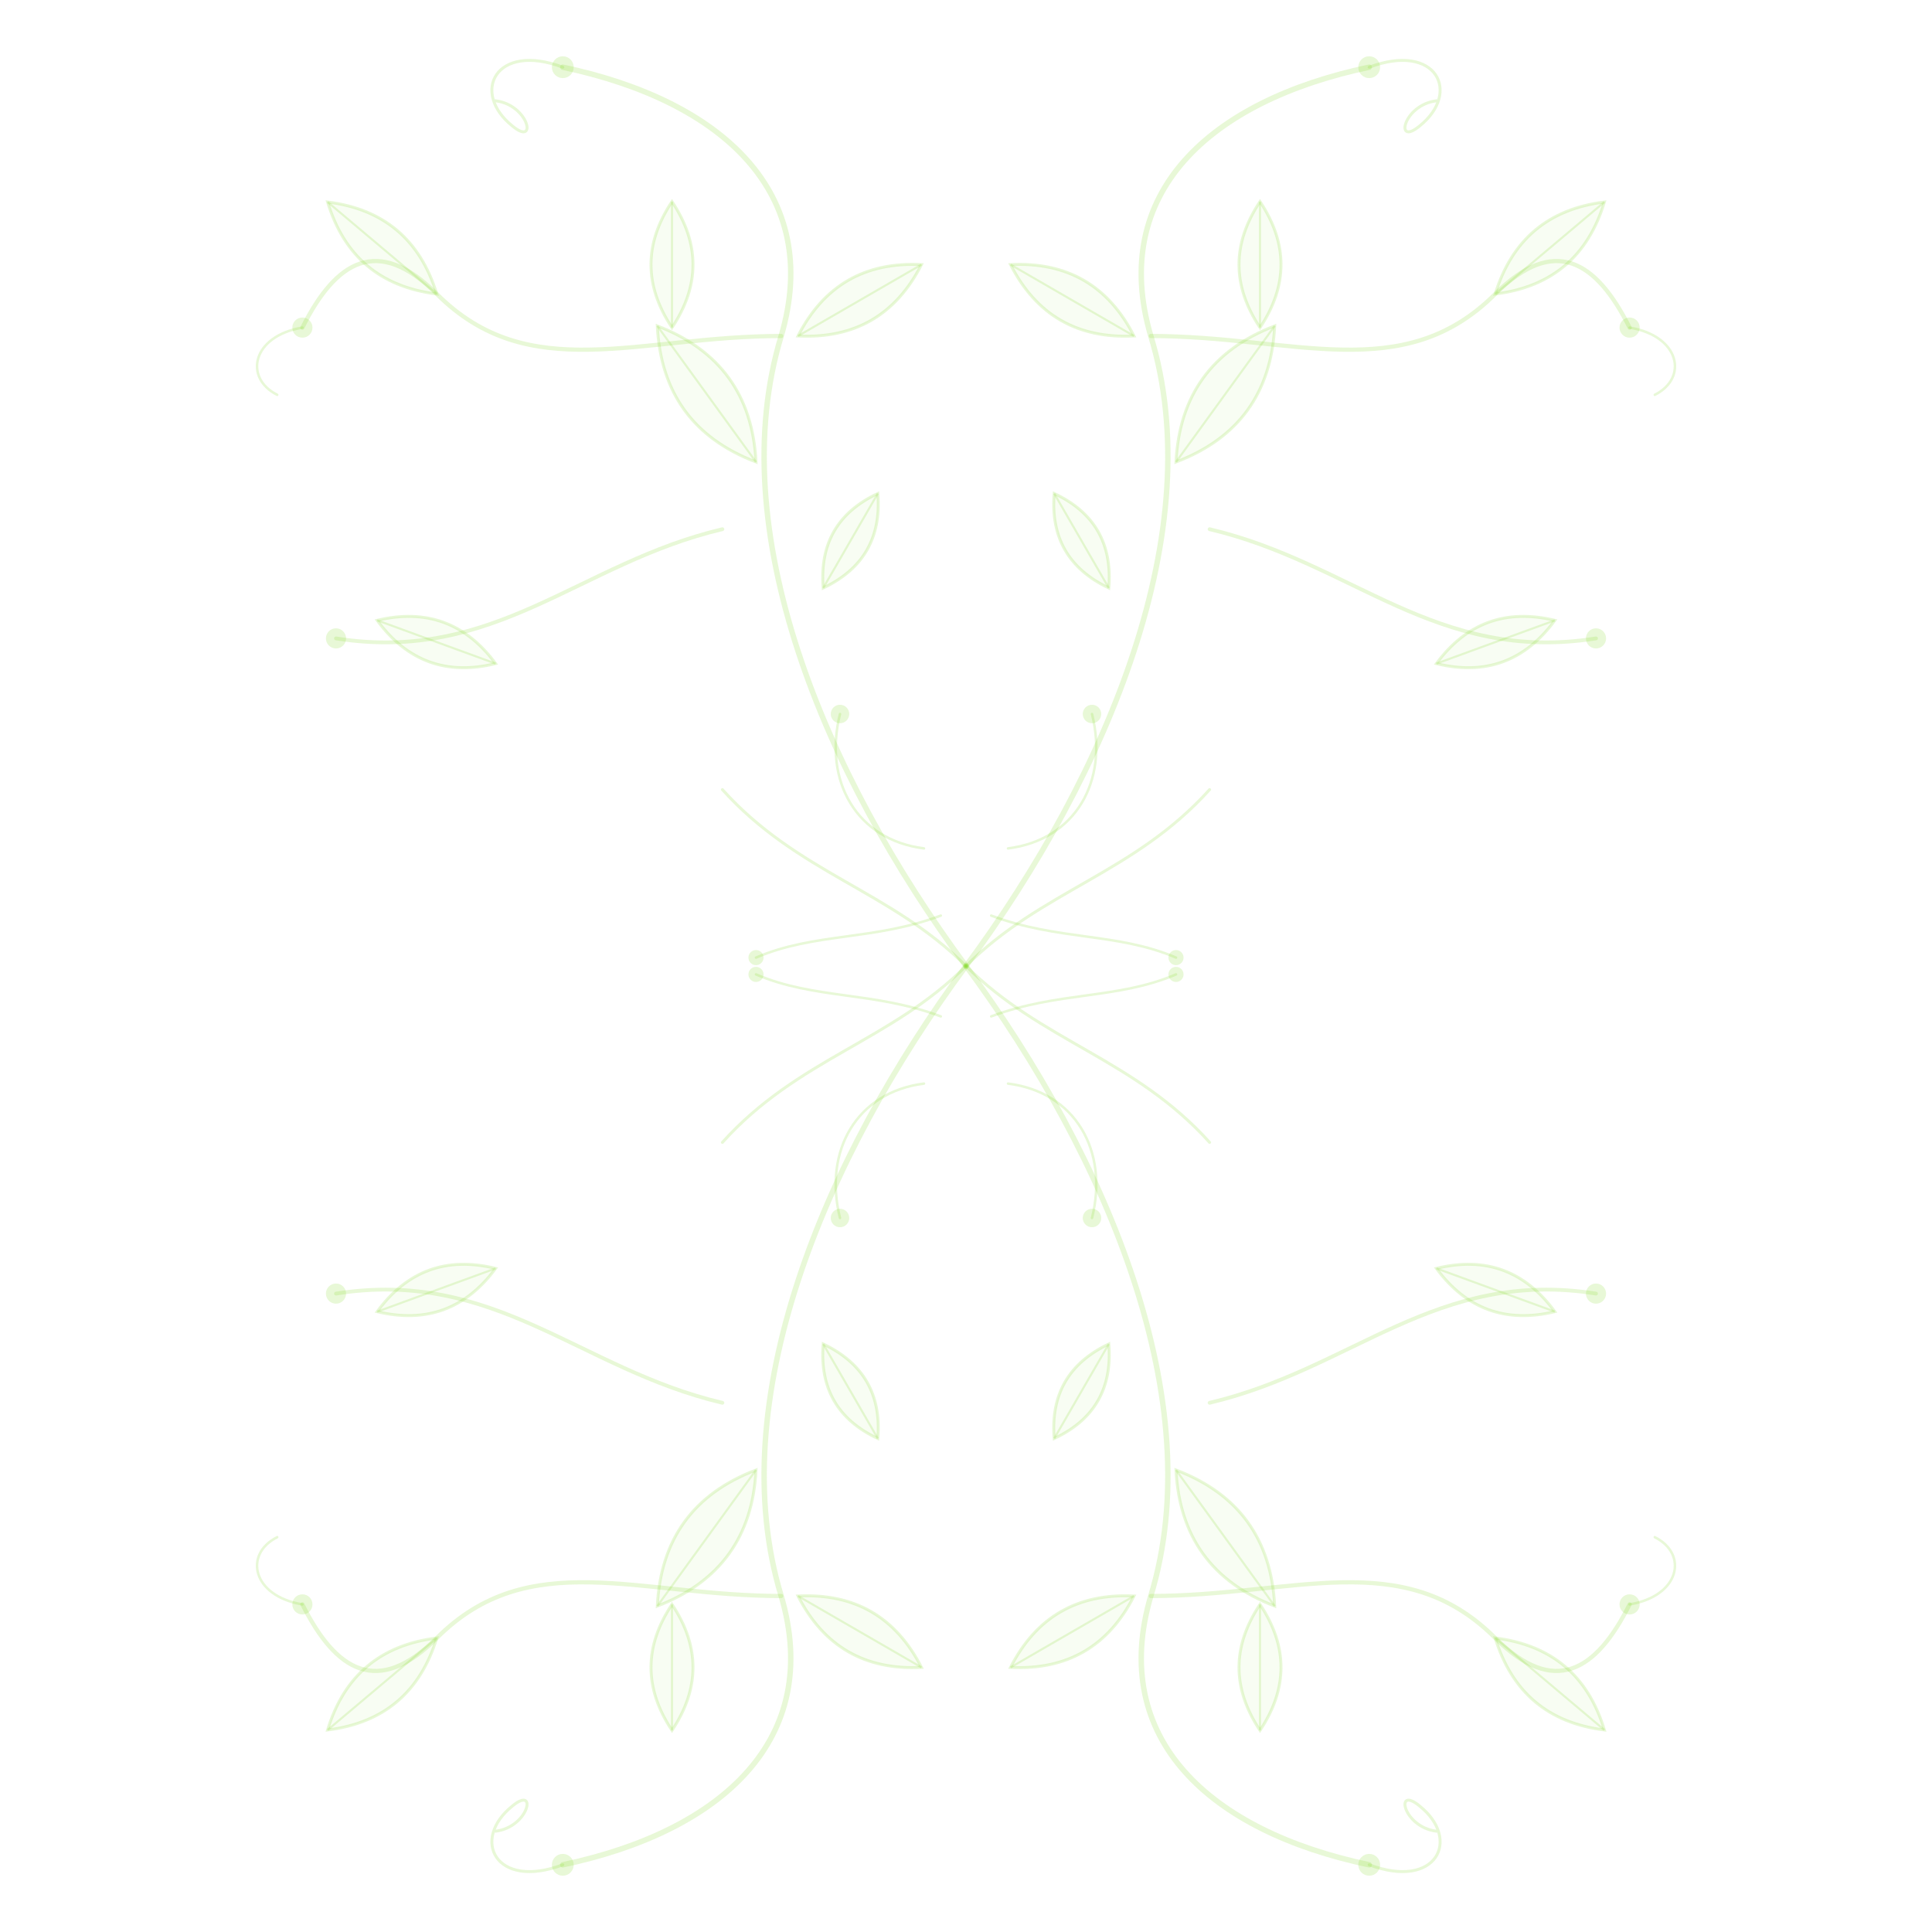
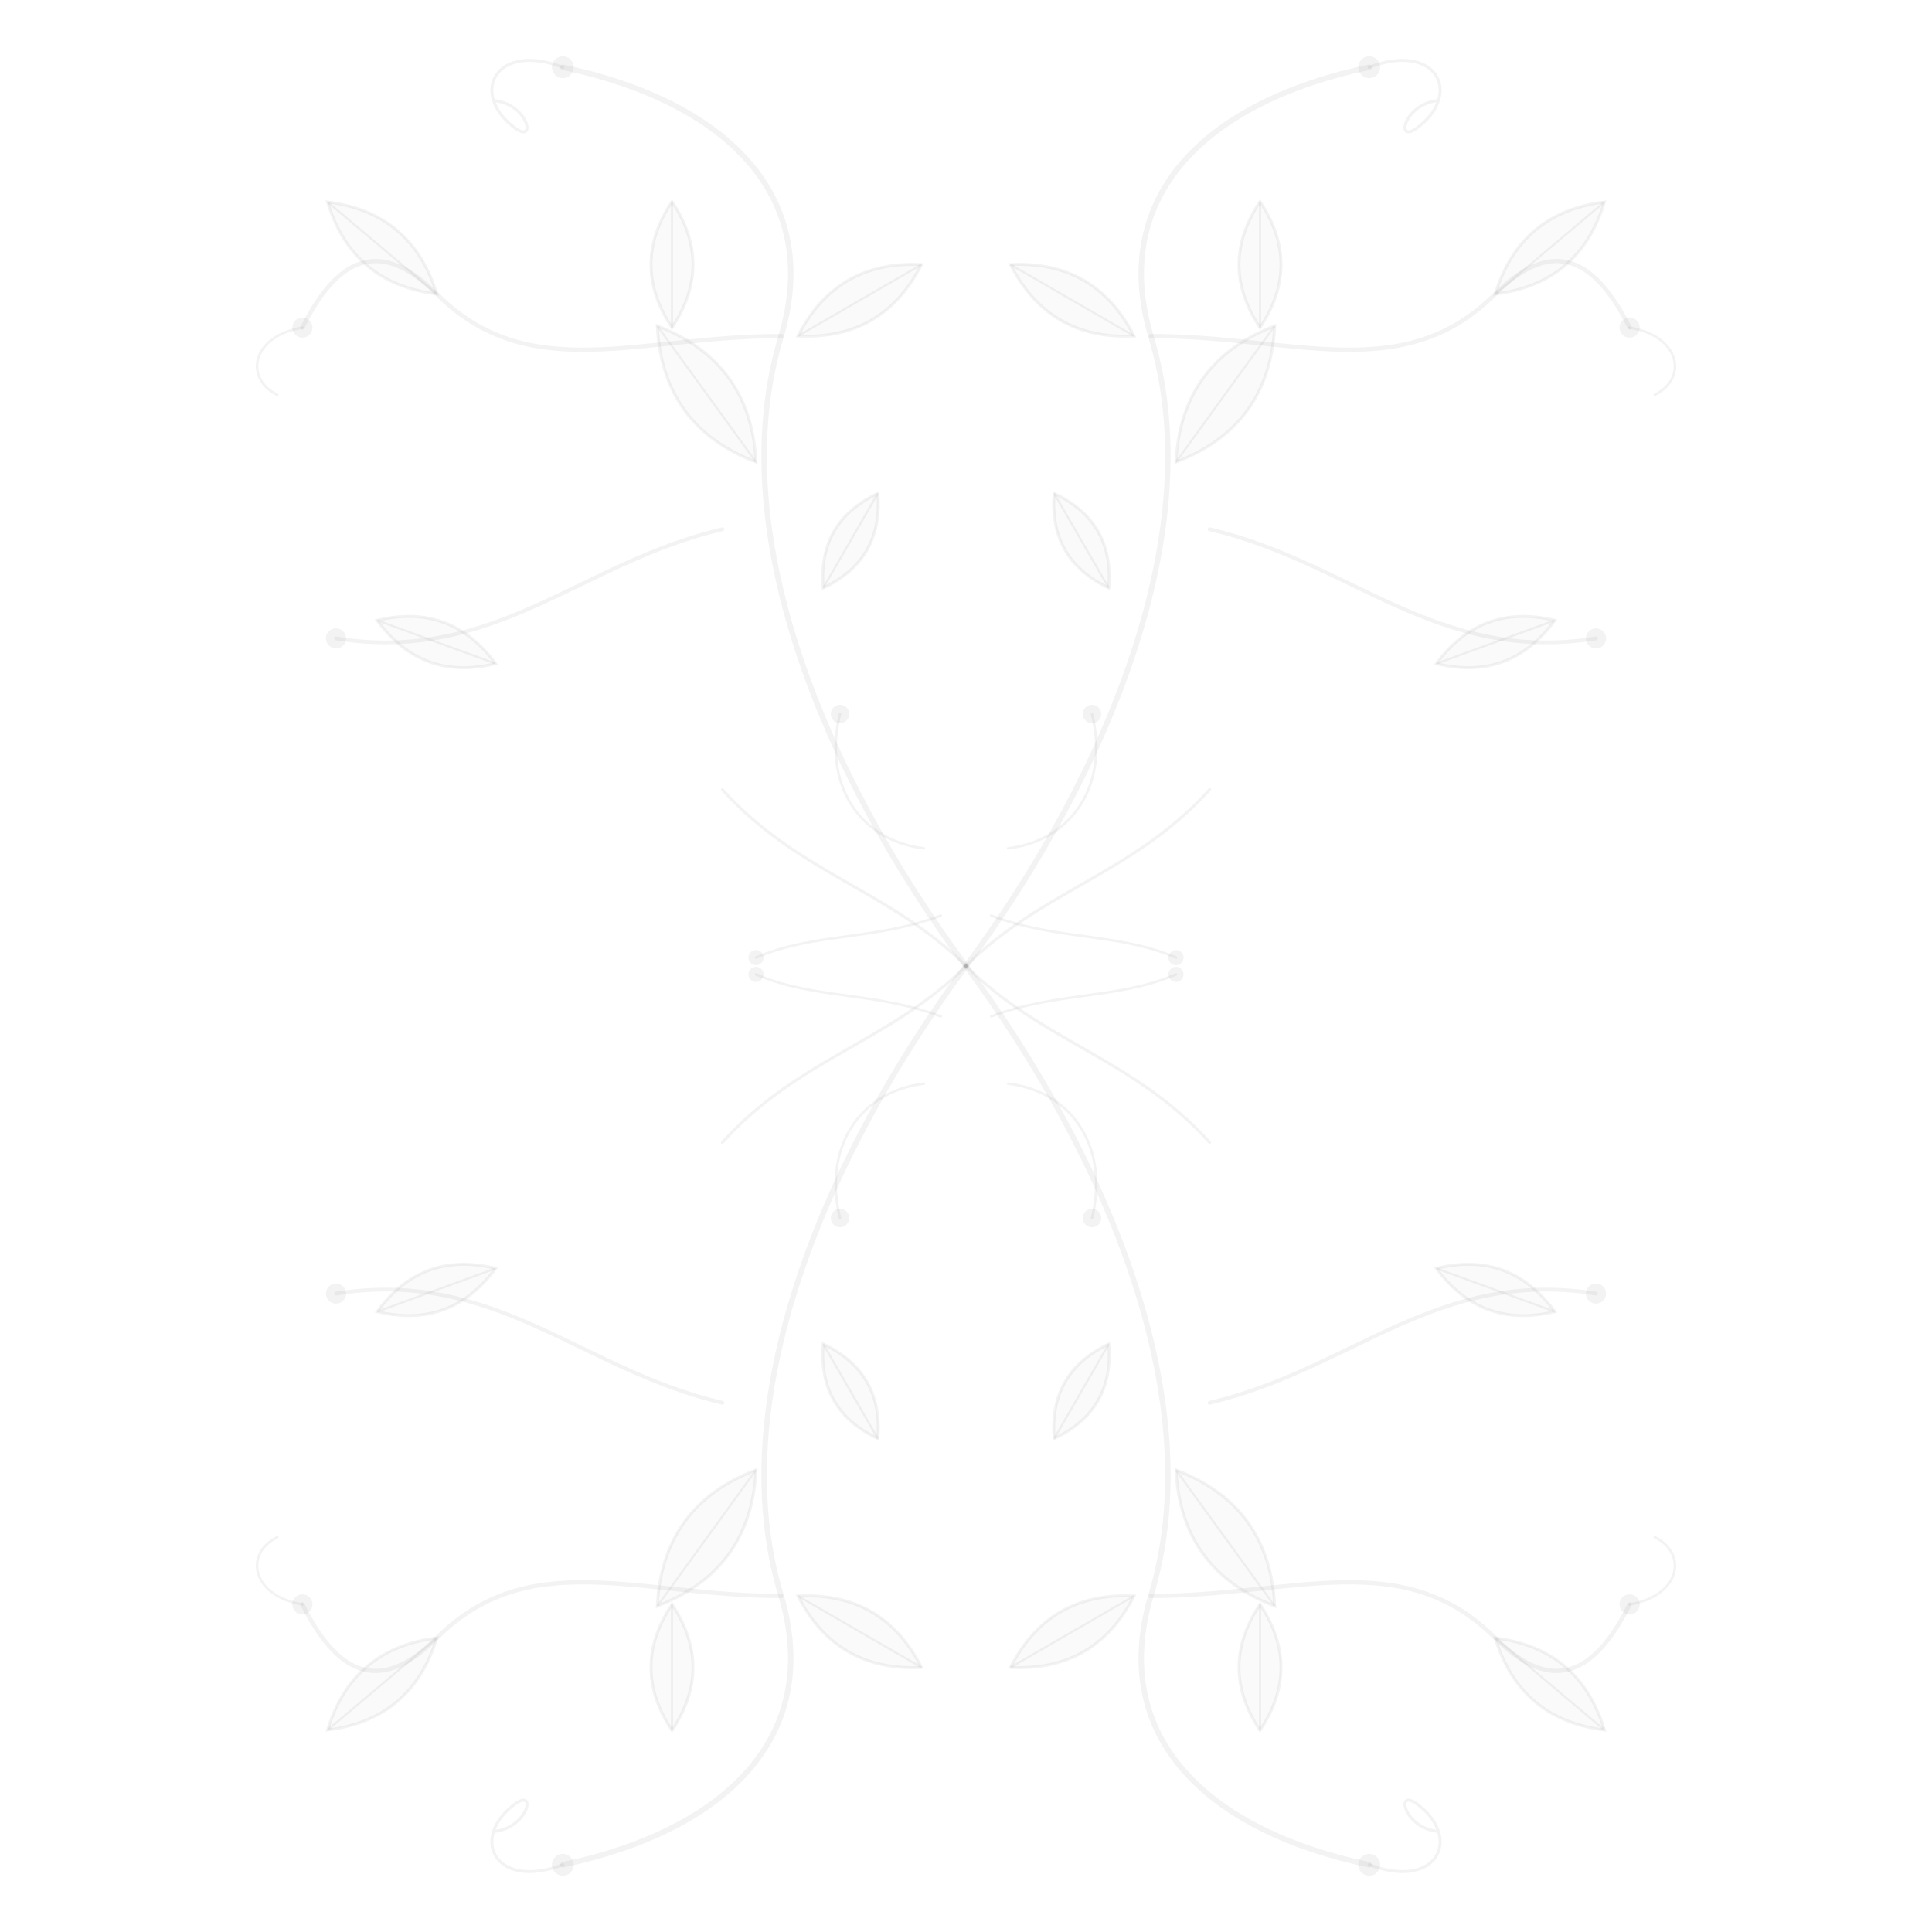
<svg xmlns="http://www.w3.org/2000/svg" width="460" height="460" viewBox="0 0 460 460">
  <g>
-     <path d="M230.0,230.0 C 264.0,184.0 288.0,126.0 274.0,80.0 C 264.0,46.0 288.0,24.0 326.0,16.0" stroke="rgba(109,209,0,0.16)" stroke-width="1.3" fill="none" stroke-linecap="round" />
-     <path d="M274.0,80.0 C 308.0,80.0 334.0,92.0 356.0,70.0 C 370.0,56.0 380.0,62.0 388.0,78.0" stroke="rgba(109,209,0,0.16)" stroke-width="1.0" fill="none" stroke-linecap="round" />
-     <path d="M288.0,126.0 C 322.0,134.0 342.0,158.0 380.0,152.0" stroke="rgba(109,209,0,0.16)" stroke-width="0.9" fill="none" stroke-linecap="round" />
-     <path d="M230.0,230.0 C 248.0,212.0 270.0,208.0 288.0,188.0" stroke="rgba(109,209,0,0.16)" stroke-width="0.7" fill="none" stroke-linecap="round" />
-     <path d="M240.0,202.0 C 256.0,200.0 264.0,186.0 260.0,170.0" stroke="rgba(109,209,0,0.16)" stroke-width="0.6" fill="none" stroke-linecap="round" />
-     <path d="M236.0,218.0 C 252.0,224.0 266.0,222.0 280.0,228.0" stroke="rgba(109,209,0,0.16)" stroke-width="0.6" fill="none" stroke-linecap="round" />
-     <path d="M326.0,16.0 C 342.0,10.0 348.0,22.0 338.0,30.0 C 332.0,35.0 334.0,25.0 342.0,24.0" stroke="rgba(109,209,0,0.16)" stroke-width="0.7" fill="none" stroke-linecap="round" />
-     <path d="M388.0,78.0 C 400.0,80.0 402.0,90.0 394.0,94.0" stroke="rgba(109,209,0,0.16)" stroke-width="0.6" fill="none" stroke-linecap="round" />
-     <path d="M280.0,110.0 Q302.3,101.5 303.5,77.6 Q281.2,86.2 280.0,110.0 Z" fill="rgba(109,209,0,0.05)" stroke="rgba(109,209,0,0.16)" stroke-width="0.7" />
-     <path d="M280.0,110.0 L303.5,77.6" stroke="rgba(109,209,0,0.16)" stroke-width="0.5" fill="none" />
-     <path d="M270.0,80.0 Q260.8,62.0 240.6,63.0 Q249.8,81.0 270.0,80.0 Z" fill="rgba(109,209,0,0.05)" stroke="rgba(109,209,0,0.16)" stroke-width="0.7" />
-     <path d="M270.0,80.0 L240.6,63.0" stroke="rgba(109,209,0,0.16)" stroke-width="0.5" fill="none" />
-     <path d="M356.0,70.0 Q376.1,67.5 382.0,48.1 Q362.0,50.6 356.0,70.0 Z" fill="rgba(109,209,0,0.05)" stroke="rgba(109,209,0,0.16)" stroke-width="0.7" />
-     <path d="M356.0,70.0 L382.0,48.1" stroke="rgba(109,209,0,0.16)" stroke-width="0.5" fill="none" />
-     <path d="M300.0,78.0 Q310.0,63.0 300.0,48.0 Q290.0,63.0 300.0,78.0 Z" fill="rgba(109,209,0,0.05)" stroke="rgba(109,209,0,0.16)" stroke-width="0.7" />
-     <path d="M300.0,78.0 L300.0,48.0" stroke="rgba(109,209,0,0.16)" stroke-width="0.5" fill="none" />
-     <path d="M342.0,158.0 Q359.5,162.3 370.2,147.7 Q352.7,143.5 342.0,158.0 Z" fill="rgba(109,209,0,0.05)" stroke="rgba(109,209,0,0.16)" stroke-width="0.7" />
-     <path d="M342.0,158.0 L370.2,147.7" stroke="rgba(109,209,0,0.16)" stroke-width="0.5" fill="none" />
-     <path d="M264.0,140.0 Q265.3,124.2 251.0,117.5 Q249.7,133.2 264.0,140.0 Z" fill="rgba(109,209,0,0.05)" stroke="rgba(109,209,0,0.16)" stroke-width="0.7" />
-     <path d="M264.0,140.0 L251.0,117.5" stroke="rgba(109,209,0,0.16)" stroke-width="0.5" fill="none" />
-     <circle cx="326" cy="16" r="2.6" fill="rgba(109,209,0,0.16)" />
-     <circle cx="388" cy="78" r="2.4" fill="rgba(109,209,0,0.16)" />
-     <circle cx="260" cy="170" r="2.2" fill="rgba(109,209,0,0.16)" />
-     <circle cx="380" cy="152" r="2.4" fill="rgba(109,209,0,0.16)" />
-     <circle cx="280" cy="228" r="1.8" fill="rgba(109,209,0,0.16)" />
+     <path d="M230.0,230.0 C 264.0,184.0 288.0,126.0 274.0,80.0 C 264.0,46.0 288.0,24.0 326.0,16.0" stroke="rgba(0,0,0,0.05)" stroke-width="1.3" fill="none" stroke-linecap="round" />
+     <path d="M274.0,80.0 C 308.0,80.0 334.0,92.0 356.0,70.0 C 370.0,56.0 380.0,62.0 388.0,78.0" stroke="rgba(0,0,0,0.05)" stroke-width="1.0" fill="none" stroke-linecap="round" />
+     <path d="M288.0,126.0 C 322.0,134.0 342.0,158.0 380.0,152.0" stroke="rgba(0,0,0,0.05)" stroke-width="0.9" fill="none" stroke-linecap="round" />
+     <path d="M230.0,230.0 C 248.0,212.0 270.0,208.0 288.0,188.0" stroke="rgba(0,0,0,0.05)" stroke-width="0.7" fill="none" stroke-linecap="round" />
+     <path d="M240.0,202.0 C 256.0,200.0 264.0,186.0 260.0,170.0" stroke="rgba(0,0,0,0.05)" stroke-width="0.6" fill="none" stroke-linecap="round" />
+     <path d="M236.0,218.0 C 252.0,224.0 266.0,222.0 280.0,228.0" stroke="rgba(0,0,0,0.05)" stroke-width="0.6" fill="none" stroke-linecap="round" />
+     <path d="M326.0,16.0 C 342.0,10.0 348.0,22.0 338.0,30.0 C 332.0,35.0 334.0,25.0 342.0,24.0" stroke="rgba(0,0,0,0.05)" stroke-width="0.7" fill="none" stroke-linecap="round" />
+     <path d="M388.0,78.0 C 400.0,80.0 402.0,90.0 394.0,94.0" stroke="rgba(0,0,0,0.05)" stroke-width="0.6" fill="none" stroke-linecap="round" />
+     <path d="M280.0,110.0 Q302.3,101.5 303.5,77.6 Q281.2,86.2 280.0,110.0 Z" fill="rgba(0,0,0,0.02)" stroke="rgba(0,0,0,0.05)" stroke-width="0.7" />
+     <path d="M280.0,110.0 L303.5,77.6" stroke="rgba(0,0,0,0.05)" stroke-width="0.5" fill="none" />
+     <path d="M270.0,80.0 Q260.8,62.0 240.6,63.0 Q249.8,81.0 270.0,80.0 Z" fill="rgba(0,0,0,0.02)" stroke="rgba(0,0,0,0.05)" stroke-width="0.7" />
+     <path d="M270.0,80.0 L240.6,63.0" stroke="rgba(0,0,0,0.05)" stroke-width="0.5" fill="none" />
+     <path d="M356.0,70.0 Q376.1,67.5 382.0,48.1 Q362.0,50.6 356.0,70.0 Z" fill="rgba(0,0,0,0.02)" stroke="rgba(0,0,0,0.05)" stroke-width="0.7" />
+     <path d="M356.0,70.0 L382.0,48.1" stroke="rgba(0,0,0,0.05)" stroke-width="0.5" fill="none" />
+     <path d="M300.0,78.0 Q310.0,63.0 300.0,48.0 Q290.0,63.0 300.0,78.0 Z" fill="rgba(0,0,0,0.02)" stroke="rgba(0,0,0,0.05)" stroke-width="0.7" />
+     <path d="M300.0,78.0 L300.0,48.0" stroke="rgba(0,0,0,0.05)" stroke-width="0.5" fill="none" />
+     <path d="M342.0,158.0 Q359.5,162.3 370.2,147.7 Q352.7,143.5 342.0,158.0 Z" fill="rgba(0,0,0,0.02)" stroke="rgba(0,0,0,0.05)" stroke-width="0.7" />
+     <path d="M342.0,158.0 L370.2,147.7" stroke="rgba(0,0,0,0.05)" stroke-width="0.5" fill="none" />
+     <path d="M264.0,140.0 Q265.3,124.2 251.0,117.5 Q249.7,133.2 264.0,140.0 Z" fill="rgba(0,0,0,0.02)" stroke="rgba(0,0,0,0.05)" stroke-width="0.7" />
+     <path d="M264.0,140.0 L251.0,117.5" stroke="rgba(0,0,0,0.05)" stroke-width="0.5" fill="none" />
+     <circle cx="326" cy="16" r="2.6" fill="rgba(0,0,0,0.05)" />
+     <circle cx="388" cy="78" r="2.4" fill="rgba(0,0,0,0.05)" />
+     <circle cx="260" cy="170" r="2.2" fill="rgba(0,0,0,0.05)" />
+     <circle cx="380" cy="152" r="2.4" fill="rgba(0,0,0,0.05)" />
+     <circle cx="280" cy="228" r="1.8" fill="rgba(0,0,0,0.05)" />
  </g>
  <g transform="translate(460,0) scale(-1,1)">
-     <path d="M230.0,230.0 C 264.0,184.0 288.0,126.0 274.0,80.0 C 264.0,46.0 288.0,24.0 326.0,16.0" stroke="rgba(109,209,0,0.16)" stroke-width="1.3" fill="none" stroke-linecap="round" />
-     <path d="M274.0,80.0 C 308.0,80.0 334.0,92.0 356.0,70.0 C 370.0,56.0 380.0,62.0 388.0,78.0" stroke="rgba(109,209,0,0.16)" stroke-width="1.0" fill="none" stroke-linecap="round" />
-     <path d="M288.0,126.0 C 322.0,134.0 342.0,158.0 380.0,152.0" stroke="rgba(109,209,0,0.16)" stroke-width="0.9" fill="none" stroke-linecap="round" />
-     <path d="M230.0,230.0 C 248.0,212.0 270.0,208.0 288.0,188.0" stroke="rgba(109,209,0,0.16)" stroke-width="0.7" fill="none" stroke-linecap="round" />
-     <path d="M240.0,202.0 C 256.0,200.0 264.0,186.0 260.0,170.0" stroke="rgba(109,209,0,0.16)" stroke-width="0.6" fill="none" stroke-linecap="round" />
-     <path d="M236.0,218.0 C 252.0,224.0 266.0,222.0 280.0,228.0" stroke="rgba(109,209,0,0.16)" stroke-width="0.6" fill="none" stroke-linecap="round" />
-     <path d="M326.0,16.0 C 342.0,10.0 348.0,22.0 338.0,30.0 C 332.0,35.0 334.0,25.0 342.0,24.0" stroke="rgba(109,209,0,0.16)" stroke-width="0.7" fill="none" stroke-linecap="round" />
-     <path d="M388.0,78.0 C 400.0,80.0 402.0,90.0 394.0,94.0" stroke="rgba(109,209,0,0.16)" stroke-width="0.6" fill="none" stroke-linecap="round" />
-     <path d="M280.0,110.0 Q302.3,101.5 303.5,77.6 Q281.2,86.2 280.0,110.0 Z" fill="rgba(109,209,0,0.05)" stroke="rgba(109,209,0,0.16)" stroke-width="0.7" />
-     <path d="M280.0,110.0 L303.5,77.6" stroke="rgba(109,209,0,0.16)" stroke-width="0.5" fill="none" />
-     <path d="M270.0,80.0 Q260.8,62.0 240.6,63.0 Q249.8,81.0 270.0,80.0 Z" fill="rgba(109,209,0,0.05)" stroke="rgba(109,209,0,0.16)" stroke-width="0.7" />
-     <path d="M270.0,80.0 L240.6,63.0" stroke="rgba(109,209,0,0.16)" stroke-width="0.5" fill="none" />
-     <path d="M356.0,70.0 Q376.1,67.5 382.0,48.1 Q362.0,50.6 356.0,70.0 Z" fill="rgba(109,209,0,0.05)" stroke="rgba(109,209,0,0.16)" stroke-width="0.7" />
-     <path d="M356.0,70.0 L382.0,48.1" stroke="rgba(109,209,0,0.16)" stroke-width="0.5" fill="none" />
-     <path d="M300.0,78.0 Q310.0,63.0 300.0,48.0 Q290.0,63.0 300.0,78.0 Z" fill="rgba(109,209,0,0.05)" stroke="rgba(109,209,0,0.16)" stroke-width="0.7" />
-     <path d="M300.0,78.0 L300.0,48.0" stroke="rgba(109,209,0,0.16)" stroke-width="0.5" fill="none" />
-     <path d="M342.0,158.0 Q359.5,162.3 370.2,147.7 Q352.7,143.5 342.0,158.0 Z" fill="rgba(109,209,0,0.05)" stroke="rgba(109,209,0,0.16)" stroke-width="0.7" />
-     <path d="M342.0,158.0 L370.2,147.7" stroke="rgba(109,209,0,0.16)" stroke-width="0.5" fill="none" />
-     <path d="M264.0,140.0 Q265.3,124.2 251.0,117.5 Q249.7,133.2 264.0,140.0 Z" fill="rgba(109,209,0,0.05)" stroke="rgba(109,209,0,0.16)" stroke-width="0.7" />
-     <path d="M264.0,140.0 L251.0,117.5" stroke="rgba(109,209,0,0.16)" stroke-width="0.5" fill="none" />
-     <circle cx="326" cy="16" r="2.6" fill="rgba(109,209,0,0.16)" />
-     <circle cx="388" cy="78" r="2.4" fill="rgba(109,209,0,0.16)" />
-     <circle cx="260" cy="170" r="2.2" fill="rgba(109,209,0,0.16)" />
-     <circle cx="380" cy="152" r="2.4" fill="rgba(109,209,0,0.16)" />
-     <circle cx="280" cy="228" r="1.8" fill="rgba(109,209,0,0.16)" />
+     <path d="M230.0,230.0 C 264.0,184.0 288.0,126.0 274.0,80.0 C 264.0,46.0 288.0,24.0 326.0,16.0" stroke="rgba(0,0,0,0.05)" stroke-width="1.3" fill="none" stroke-linecap="round" />
+     <path d="M274.0,80.0 C 308.0,80.0 334.0,92.0 356.0,70.0 C 370.0,56.0 380.0,62.0 388.0,78.0" stroke="rgba(0,0,0,0.05)" stroke-width="1.0" fill="none" stroke-linecap="round" />
+     <path d="M288.0,126.0 C 322.0,134.0 342.0,158.0 380.0,152.0" stroke="rgba(0,0,0,0.05)" stroke-width="0.9" fill="none" stroke-linecap="round" />
+     <path d="M230.0,230.0 C 248.0,212.0 270.0,208.0 288.0,188.0" stroke="rgba(0,0,0,0.05)" stroke-width="0.7" fill="none" stroke-linecap="round" />
+     <path d="M240.0,202.0 C 256.0,200.0 264.0,186.0 260.0,170.0" stroke="rgba(0,0,0,0.05)" stroke-width="0.6" fill="none" stroke-linecap="round" />
+     <path d="M236.0,218.0 C 252.0,224.0 266.0,222.0 280.0,228.0" stroke="rgba(0,0,0,0.05)" stroke-width="0.6" fill="none" stroke-linecap="round" />
+     <path d="M326.0,16.0 C 342.0,10.0 348.0,22.0 338.0,30.0 C 332.0,35.0 334.0,25.0 342.0,24.0" stroke="rgba(0,0,0,0.05)" stroke-width="0.7" fill="none" stroke-linecap="round" />
+     <path d="M388.0,78.0 C 400.0,80.0 402.0,90.0 394.0,94.0" stroke="rgba(0,0,0,0.05)" stroke-width="0.6" fill="none" stroke-linecap="round" />
+     <path d="M280.0,110.0 Q302.3,101.5 303.5,77.6 Q281.2,86.2 280.0,110.0 Z" fill="rgba(0,0,0,0.02)" stroke="rgba(0,0,0,0.05)" stroke-width="0.7" />
+     <path d="M280.0,110.0 L303.5,77.6" stroke="rgba(0,0,0,0.05)" stroke-width="0.5" fill="none" />
+     <path d="M270.0,80.0 Q260.8,62.0 240.6,63.0 Q249.8,81.0 270.0,80.0 Z" fill="rgba(0,0,0,0.02)" stroke="rgba(0,0,0,0.05)" stroke-width="0.7" />
+     <path d="M270.0,80.0 L240.6,63.0" stroke="rgba(0,0,0,0.05)" stroke-width="0.5" fill="none" />
+     <path d="M356.0,70.0 Q376.1,67.5 382.0,48.1 Q362.0,50.6 356.0,70.0 Z" fill="rgba(0,0,0,0.02)" stroke="rgba(0,0,0,0.05)" stroke-width="0.7" />
+     <path d="M356.0,70.0 L382.0,48.1" stroke="rgba(0,0,0,0.05)" stroke-width="0.5" fill="none" />
+     <path d="M300.0,78.0 Q310.0,63.0 300.0,48.0 Q290.0,63.0 300.0,78.0 Z" fill="rgba(0,0,0,0.02)" stroke="rgba(0,0,0,0.05)" stroke-width="0.7" />
+     <path d="M300.0,78.0 L300.0,48.0" stroke="rgba(0,0,0,0.05)" stroke-width="0.5" fill="none" />
+     <path d="M342.0,158.0 Q359.5,162.3 370.2,147.7 Q352.7,143.5 342.0,158.0 Z" fill="rgba(0,0,0,0.02)" stroke="rgba(0,0,0,0.05)" stroke-width="0.7" />
+     <path d="M342.0,158.0 L370.2,147.7" stroke="rgba(0,0,0,0.05)" stroke-width="0.5" fill="none" />
+     <path d="M264.0,140.0 Q265.3,124.2 251.0,117.5 Q249.7,133.2 264.0,140.0 Z" fill="rgba(0,0,0,0.02)" stroke="rgba(0,0,0,0.05)" stroke-width="0.7" />
+     <path d="M264.0,140.0 L251.0,117.5" stroke="rgba(0,0,0,0.05)" stroke-width="0.5" fill="none" />
+     <circle cx="326" cy="16" r="2.6" fill="rgba(0,0,0,0.05)" />
+     <circle cx="388" cy="78" r="2.4" fill="rgba(0,0,0,0.05)" />
+     <circle cx="260" cy="170" r="2.2" fill="rgba(0,0,0,0.05)" />
+     <circle cx="380" cy="152" r="2.4" fill="rgba(0,0,0,0.05)" />
+     <circle cx="280" cy="228" r="1.8" fill="rgba(0,0,0,0.05)" />
  </g>
  <g transform="translate(0,460) scale(1,-1)">
-     <path d="M230.0,230.0 C 264.0,184.0 288.0,126.0 274.0,80.0 C 264.0,46.0 288.0,24.0 326.0,16.0" stroke="rgba(109,209,0,0.16)" stroke-width="1.3" fill="none" stroke-linecap="round" />
-     <path d="M274.0,80.0 C 308.0,80.0 334.0,92.0 356.0,70.0 C 370.0,56.0 380.0,62.0 388.0,78.0" stroke="rgba(109,209,0,0.16)" stroke-width="1.0" fill="none" stroke-linecap="round" />
-     <path d="M288.0,126.0 C 322.0,134.0 342.0,158.0 380.0,152.0" stroke="rgba(109,209,0,0.16)" stroke-width="0.9" fill="none" stroke-linecap="round" />
-     <path d="M230.0,230.0 C 248.0,212.0 270.0,208.0 288.0,188.0" stroke="rgba(109,209,0,0.16)" stroke-width="0.7" fill="none" stroke-linecap="round" />
-     <path d="M240.0,202.0 C 256.0,200.0 264.0,186.0 260.0,170.0" stroke="rgba(109,209,0,0.16)" stroke-width="0.6" fill="none" stroke-linecap="round" />
-     <path d="M236.0,218.0 C 252.0,224.0 266.0,222.0 280.0,228.0" stroke="rgba(109,209,0,0.16)" stroke-width="0.6" fill="none" stroke-linecap="round" />
-     <path d="M326.0,16.0 C 342.0,10.0 348.0,22.0 338.0,30.0 C 332.0,35.0 334.0,25.0 342.0,24.0" stroke="rgba(109,209,0,0.16)" stroke-width="0.7" fill="none" stroke-linecap="round" />
-     <path d="M388.0,78.0 C 400.0,80.0 402.0,90.0 394.0,94.0" stroke="rgba(109,209,0,0.16)" stroke-width="0.6" fill="none" stroke-linecap="round" />
-     <path d="M280.0,110.0 Q302.3,101.5 303.5,77.6 Q281.2,86.2 280.0,110.0 Z" fill="rgba(109,209,0,0.05)" stroke="rgba(109,209,0,0.16)" stroke-width="0.7" />
-     <path d="M280.0,110.0 L303.5,77.6" stroke="rgba(109,209,0,0.16)" stroke-width="0.5" fill="none" />
-     <path d="M270.0,80.0 Q260.8,62.0 240.6,63.0 Q249.8,81.0 270.0,80.0 Z" fill="rgba(109,209,0,0.05)" stroke="rgba(109,209,0,0.16)" stroke-width="0.7" />
-     <path d="M270.0,80.0 L240.6,63.0" stroke="rgba(109,209,0,0.16)" stroke-width="0.5" fill="none" />
-     <path d="M356.0,70.0 Q376.1,67.5 382.0,48.1 Q362.0,50.6 356.0,70.0 Z" fill="rgba(109,209,0,0.05)" stroke="rgba(109,209,0,0.16)" stroke-width="0.7" />
-     <path d="M356.0,70.0 L382.0,48.1" stroke="rgba(109,209,0,0.16)" stroke-width="0.5" fill="none" />
-     <path d="M300.0,78.0 Q310.0,63.0 300.0,48.0 Q290.0,63.0 300.0,78.0 Z" fill="rgba(109,209,0,0.05)" stroke="rgba(109,209,0,0.16)" stroke-width="0.7" />
-     <path d="M300.0,78.0 L300.0,48.0" stroke="rgba(109,209,0,0.16)" stroke-width="0.5" fill="none" />
-     <path d="M342.0,158.0 Q359.5,162.3 370.2,147.7 Q352.7,143.5 342.0,158.0 Z" fill="rgba(109,209,0,0.05)" stroke="rgba(109,209,0,0.16)" stroke-width="0.7" />
-     <path d="M342.0,158.0 L370.2,147.7" stroke="rgba(109,209,0,0.16)" stroke-width="0.5" fill="none" />
-     <path d="M264.0,140.0 Q265.3,124.2 251.0,117.5 Q249.7,133.2 264.0,140.0 Z" fill="rgba(109,209,0,0.05)" stroke="rgba(109,209,0,0.16)" stroke-width="0.7" />
-     <path d="M264.0,140.0 L251.0,117.5" stroke="rgba(109,209,0,0.16)" stroke-width="0.5" fill="none" />
-     <circle cx="326" cy="16" r="2.6" fill="rgba(109,209,0,0.16)" />
-     <circle cx="388" cy="78" r="2.4" fill="rgba(109,209,0,0.16)" />
-     <circle cx="260" cy="170" r="2.2" fill="rgba(109,209,0,0.16)" />
-     <circle cx="380" cy="152" r="2.4" fill="rgba(109,209,0,0.16)" />
-     <circle cx="280" cy="228" r="1.8" fill="rgba(109,209,0,0.16)" />
+     <path d="M230.0,230.0 C 264.0,184.0 288.0,126.0 274.0,80.0 C 264.0,46.0 288.0,24.0 326.0,16.0" stroke="rgba(0,0,0,0.05)" stroke-width="1.3" fill="none" stroke-linecap="round" />
+     <path d="M274.0,80.0 C 308.0,80.0 334.0,92.0 356.0,70.0 C 370.0,56.0 380.0,62.0 388.0,78.0" stroke="rgba(0,0,0,0.05)" stroke-width="1.0" fill="none" stroke-linecap="round" />
+     <path d="M288.0,126.0 C 322.0,134.0 342.0,158.0 380.0,152.0" stroke="rgba(0,0,0,0.05)" stroke-width="0.9" fill="none" stroke-linecap="round" />
+     <path d="M230.0,230.0 C 248.0,212.0 270.0,208.0 288.0,188.0" stroke="rgba(0,0,0,0.05)" stroke-width="0.7" fill="none" stroke-linecap="round" />
+     <path d="M240.0,202.0 C 256.0,200.0 264.0,186.0 260.0,170.0" stroke="rgba(0,0,0,0.05)" stroke-width="0.6" fill="none" stroke-linecap="round" />
+     <path d="M236.0,218.0 C 252.0,224.0 266.0,222.0 280.0,228.0" stroke="rgba(0,0,0,0.05)" stroke-width="0.6" fill="none" stroke-linecap="round" />
+     <path d="M326.0,16.0 C 342.0,10.0 348.0,22.0 338.0,30.0 C 332.0,35.0 334.0,25.0 342.0,24.0" stroke="rgba(0,0,0,0.05)" stroke-width="0.7" fill="none" stroke-linecap="round" />
+     <path d="M388.0,78.0 C 400.0,80.0 402.0,90.0 394.0,94.0" stroke="rgba(0,0,0,0.05)" stroke-width="0.6" fill="none" stroke-linecap="round" />
+     <path d="M280.0,110.0 Q302.3,101.5 303.5,77.6 Q281.2,86.2 280.0,110.0 Z" fill="rgba(0,0,0,0.02)" stroke="rgba(0,0,0,0.05)" stroke-width="0.7" />
+     <path d="M280.0,110.0 L303.5,77.6" stroke="rgba(0,0,0,0.05)" stroke-width="0.5" fill="none" />
+     <path d="M270.0,80.0 Q260.8,62.0 240.6,63.0 Q249.8,81.0 270.0,80.0 Z" fill="rgba(0,0,0,0.02)" stroke="rgba(0,0,0,0.05)" stroke-width="0.7" />
+     <path d="M270.0,80.0 L240.6,63.0" stroke="rgba(0,0,0,0.05)" stroke-width="0.5" fill="none" />
+     <path d="M356.0,70.0 Q376.1,67.5 382.0,48.1 Q362.0,50.6 356.0,70.0 Z" fill="rgba(0,0,0,0.02)" stroke="rgba(0,0,0,0.05)" stroke-width="0.7" />
+     <path d="M356.0,70.0 L382.0,48.1" stroke="rgba(0,0,0,0.05)" stroke-width="0.5" fill="none" />
+     <path d="M300.0,78.0 Q310.0,63.0 300.0,48.0 Q290.0,63.0 300.0,78.0 Z" fill="rgba(0,0,0,0.02)" stroke="rgba(0,0,0,0.05)" stroke-width="0.7" />
+     <path d="M300.0,78.0 L300.0,48.0" stroke="rgba(0,0,0,0.05)" stroke-width="0.5" fill="none" />
+     <path d="M342.0,158.0 Q359.5,162.3 370.2,147.7 Q352.7,143.5 342.0,158.0 Z" fill="rgba(0,0,0,0.02)" stroke="rgba(0,0,0,0.05)" stroke-width="0.7" />
+     <path d="M342.0,158.0 L370.2,147.7" stroke="rgba(0,0,0,0.05)" stroke-width="0.5" fill="none" />
+     <path d="M264.0,140.0 Q265.3,124.2 251.0,117.5 Q249.7,133.2 264.0,140.0 Z" fill="rgba(0,0,0,0.02)" stroke="rgba(0,0,0,0.05)" stroke-width="0.7" />
+     <path d="M264.0,140.0 L251.0,117.5" stroke="rgba(0,0,0,0.05)" stroke-width="0.5" fill="none" />
+     <circle cx="326" cy="16" r="2.6" fill="rgba(0,0,0,0.05)" />
+     <circle cx="388" cy="78" r="2.4" fill="rgba(0,0,0,0.05)" />
+     <circle cx="260" cy="170" r="2.2" fill="rgba(0,0,0,0.05)" />
+     <circle cx="380" cy="152" r="2.4" fill="rgba(0,0,0,0.05)" />
+     <circle cx="280" cy="228" r="1.8" fill="rgba(0,0,0,0.05)" />
  </g>
  <g transform="translate(460,460) scale(-1,-1)">
-     <path d="M230.0,230.0 C 264.0,184.0 288.0,126.0 274.0,80.0 C 264.0,46.0 288.0,24.0 326.0,16.0" stroke="rgba(109,209,0,0.16)" stroke-width="1.3" fill="none" stroke-linecap="round" />
-     <path d="M274.0,80.0 C 308.0,80.0 334.0,92.0 356.0,70.0 C 370.0,56.0 380.0,62.0 388.0,78.0" stroke="rgba(109,209,0,0.16)" stroke-width="1.0" fill="none" stroke-linecap="round" />
-     <path d="M288.0,126.0 C 322.0,134.0 342.0,158.0 380.0,152.0" stroke="rgba(109,209,0,0.16)" stroke-width="0.9" fill="none" stroke-linecap="round" />
-     <path d="M230.0,230.0 C 248.0,212.0 270.0,208.0 288.0,188.0" stroke="rgba(109,209,0,0.16)" stroke-width="0.7" fill="none" stroke-linecap="round" />
-     <path d="M240.0,202.0 C 256.0,200.0 264.0,186.0 260.0,170.0" stroke="rgba(109,209,0,0.16)" stroke-width="0.6" fill="none" stroke-linecap="round" />
-     <path d="M236.0,218.0 C 252.0,224.0 266.0,222.0 280.0,228.0" stroke="rgba(109,209,0,0.16)" stroke-width="0.6" fill="none" stroke-linecap="round" />
-     <path d="M326.0,16.0 C 342.0,10.0 348.0,22.0 338.0,30.0 C 332.0,35.0 334.0,25.0 342.0,24.0" stroke="rgba(109,209,0,0.16)" stroke-width="0.7" fill="none" stroke-linecap="round" />
-     <path d="M388.0,78.0 C 400.0,80.0 402.0,90.0 394.0,94.0" stroke="rgba(109,209,0,0.16)" stroke-width="0.6" fill="none" stroke-linecap="round" />
-     <path d="M280.0,110.0 Q302.3,101.5 303.5,77.6 Q281.2,86.2 280.0,110.0 Z" fill="rgba(109,209,0,0.05)" stroke="rgba(109,209,0,0.16)" stroke-width="0.7" />
-     <path d="M280.0,110.0 L303.5,77.6" stroke="rgba(109,209,0,0.16)" stroke-width="0.5" fill="none" />
-     <path d="M270.0,80.0 Q260.8,62.0 240.6,63.0 Q249.8,81.0 270.0,80.0 Z" fill="rgba(109,209,0,0.05)" stroke="rgba(109,209,0,0.16)" stroke-width="0.7" />
-     <path d="M270.0,80.0 L240.6,63.0" stroke="rgba(109,209,0,0.16)" stroke-width="0.5" fill="none" />
-     <path d="M356.0,70.0 Q376.1,67.5 382.0,48.1 Q362.0,50.6 356.0,70.0 Z" fill="rgba(109,209,0,0.05)" stroke="rgba(109,209,0,0.16)" stroke-width="0.7" />
-     <path d="M356.0,70.0 L382.0,48.1" stroke="rgba(109,209,0,0.16)" stroke-width="0.5" fill="none" />
-     <path d="M300.0,78.0 Q310.0,63.0 300.0,48.0 Q290.0,63.0 300.0,78.0 Z" fill="rgba(109,209,0,0.05)" stroke="rgba(109,209,0,0.16)" stroke-width="0.7" />
-     <path d="M300.0,78.0 L300.0,48.0" stroke="rgba(109,209,0,0.16)" stroke-width="0.5" fill="none" />
-     <path d="M342.0,158.0 Q359.5,162.3 370.2,147.7 Q352.7,143.5 342.0,158.0 Z" fill="rgba(109,209,0,0.05)" stroke="rgba(109,209,0,0.16)" stroke-width="0.7" />
-     <path d="M342.0,158.0 L370.2,147.7" stroke="rgba(109,209,0,0.16)" stroke-width="0.5" fill="none" />
-     <path d="M264.0,140.0 Q265.3,124.2 251.0,117.5 Q249.7,133.2 264.0,140.0 Z" fill="rgba(109,209,0,0.05)" stroke="rgba(109,209,0,0.16)" stroke-width="0.7" />
-     <path d="M264.0,140.0 L251.0,117.5" stroke="rgba(109,209,0,0.16)" stroke-width="0.5" fill="none" />
-     <circle cx="326" cy="16" r="2.6" fill="rgba(109,209,0,0.16)" />
-     <circle cx="388" cy="78" r="2.4" fill="rgba(109,209,0,0.16)" />
-     <circle cx="260" cy="170" r="2.2" fill="rgba(109,209,0,0.16)" />
-     <circle cx="380" cy="152" r="2.4" fill="rgba(109,209,0,0.16)" />
-     <circle cx="280" cy="228" r="1.8" fill="rgba(109,209,0,0.16)" />
+     <path d="M230.0,230.0 C 264.0,184.0 288.0,126.0 274.0,80.0 C 264.0,46.0 288.0,24.0 326.0,16.0" stroke="rgba(0,0,0,0.05)" stroke-width="1.3" fill="none" stroke-linecap="round" />
+     <path d="M274.0,80.0 C 308.0,80.0 334.0,92.0 356.0,70.0 C 370.0,56.0 380.0,62.0 388.0,78.0" stroke="rgba(0,0,0,0.05)" stroke-width="1.0" fill="none" stroke-linecap="round" />
+     <path d="M288.0,126.0 C 322.0,134.0 342.0,158.0 380.0,152.0" stroke="rgba(0,0,0,0.05)" stroke-width="0.9" fill="none" stroke-linecap="round" />
+     <path d="M230.0,230.0 C 248.0,212.0 270.0,208.0 288.0,188.0" stroke="rgba(0,0,0,0.05)" stroke-width="0.7" fill="none" stroke-linecap="round" />
+     <path d="M240.0,202.0 C 256.0,200.0 264.0,186.0 260.0,170.0" stroke="rgba(0,0,0,0.05)" stroke-width="0.6" fill="none" stroke-linecap="round" />
+     <path d="M236.0,218.0 C 252.0,224.0 266.0,222.0 280.0,228.0" stroke="rgba(0,0,0,0.05)" stroke-width="0.6" fill="none" stroke-linecap="round" />
+     <path d="M326.0,16.0 C 342.0,10.0 348.0,22.0 338.0,30.0 C 332.0,35.0 334.0,25.0 342.0,24.0" stroke="rgba(0,0,0,0.05)" stroke-width="0.7" fill="none" stroke-linecap="round" />
+     <path d="M388.0,78.0 C 400.0,80.0 402.0,90.0 394.0,94.0" stroke="rgba(0,0,0,0.05)" stroke-width="0.6" fill="none" stroke-linecap="round" />
+     <path d="M280.0,110.0 Q302.3,101.5 303.5,77.6 Q281.2,86.2 280.0,110.0 Z" fill="rgba(0,0,0,0.02)" stroke="rgba(0,0,0,0.05)" stroke-width="0.7" />
+     <path d="M280.0,110.0 L303.5,77.6" stroke="rgba(0,0,0,0.05)" stroke-width="0.5" fill="none" />
+     <path d="M270.0,80.0 Q260.8,62.0 240.6,63.0 Q249.8,81.0 270.0,80.0 Z" fill="rgba(0,0,0,0.02)" stroke="rgba(0,0,0,0.05)" stroke-width="0.7" />
+     <path d="M270.0,80.0 L240.6,63.0" stroke="rgba(0,0,0,0.05)" stroke-width="0.5" fill="none" />
+     <path d="M356.0,70.0 Q376.1,67.5 382.0,48.1 Q362.0,50.6 356.0,70.0 Z" fill="rgba(0,0,0,0.02)" stroke="rgba(0,0,0,0.05)" stroke-width="0.7" />
+     <path d="M356.0,70.0 L382.0,48.1" stroke="rgba(0,0,0,0.05)" stroke-width="0.5" fill="none" />
+     <path d="M300.0,78.0 Q310.0,63.0 300.0,48.0 Q290.0,63.0 300.0,78.0 Z" fill="rgba(0,0,0,0.02)" stroke="rgba(0,0,0,0.05)" stroke-width="0.7" />
+     <path d="M300.0,78.0 L300.0,48.0" stroke="rgba(0,0,0,0.05)" stroke-width="0.5" fill="none" />
+     <path d="M342.0,158.0 Q359.5,162.3 370.2,147.7 Q352.7,143.5 342.0,158.0 Z" fill="rgba(0,0,0,0.02)" stroke="rgba(0,0,0,0.05)" stroke-width="0.7" />
+     <path d="M342.0,158.0 L370.2,147.7" stroke="rgba(0,0,0,0.05)" stroke-width="0.5" fill="none" />
+     <path d="M264.0,140.0 Q265.3,124.2 251.0,117.5 Q249.7,133.2 264.0,140.0 Z" fill="rgba(0,0,0,0.02)" stroke="rgba(0,0,0,0.05)" stroke-width="0.7" />
+     <path d="M264.0,140.0 L251.0,117.5" stroke="rgba(0,0,0,0.05)" stroke-width="0.5" fill="none" />
+     <circle cx="326" cy="16" r="2.6" fill="rgba(0,0,0,0.05)" />
+     <circle cx="388" cy="78" r="2.4" fill="rgba(0,0,0,0.05)" />
+     <circle cx="260" cy="170" r="2.2" fill="rgba(0,0,0,0.05)" />
+     <circle cx="380" cy="152" r="2.4" fill="rgba(0,0,0,0.05)" />
+     <circle cx="280" cy="228" r="1.8" fill="rgba(0,0,0,0.05)" />
  </g>
</svg>
